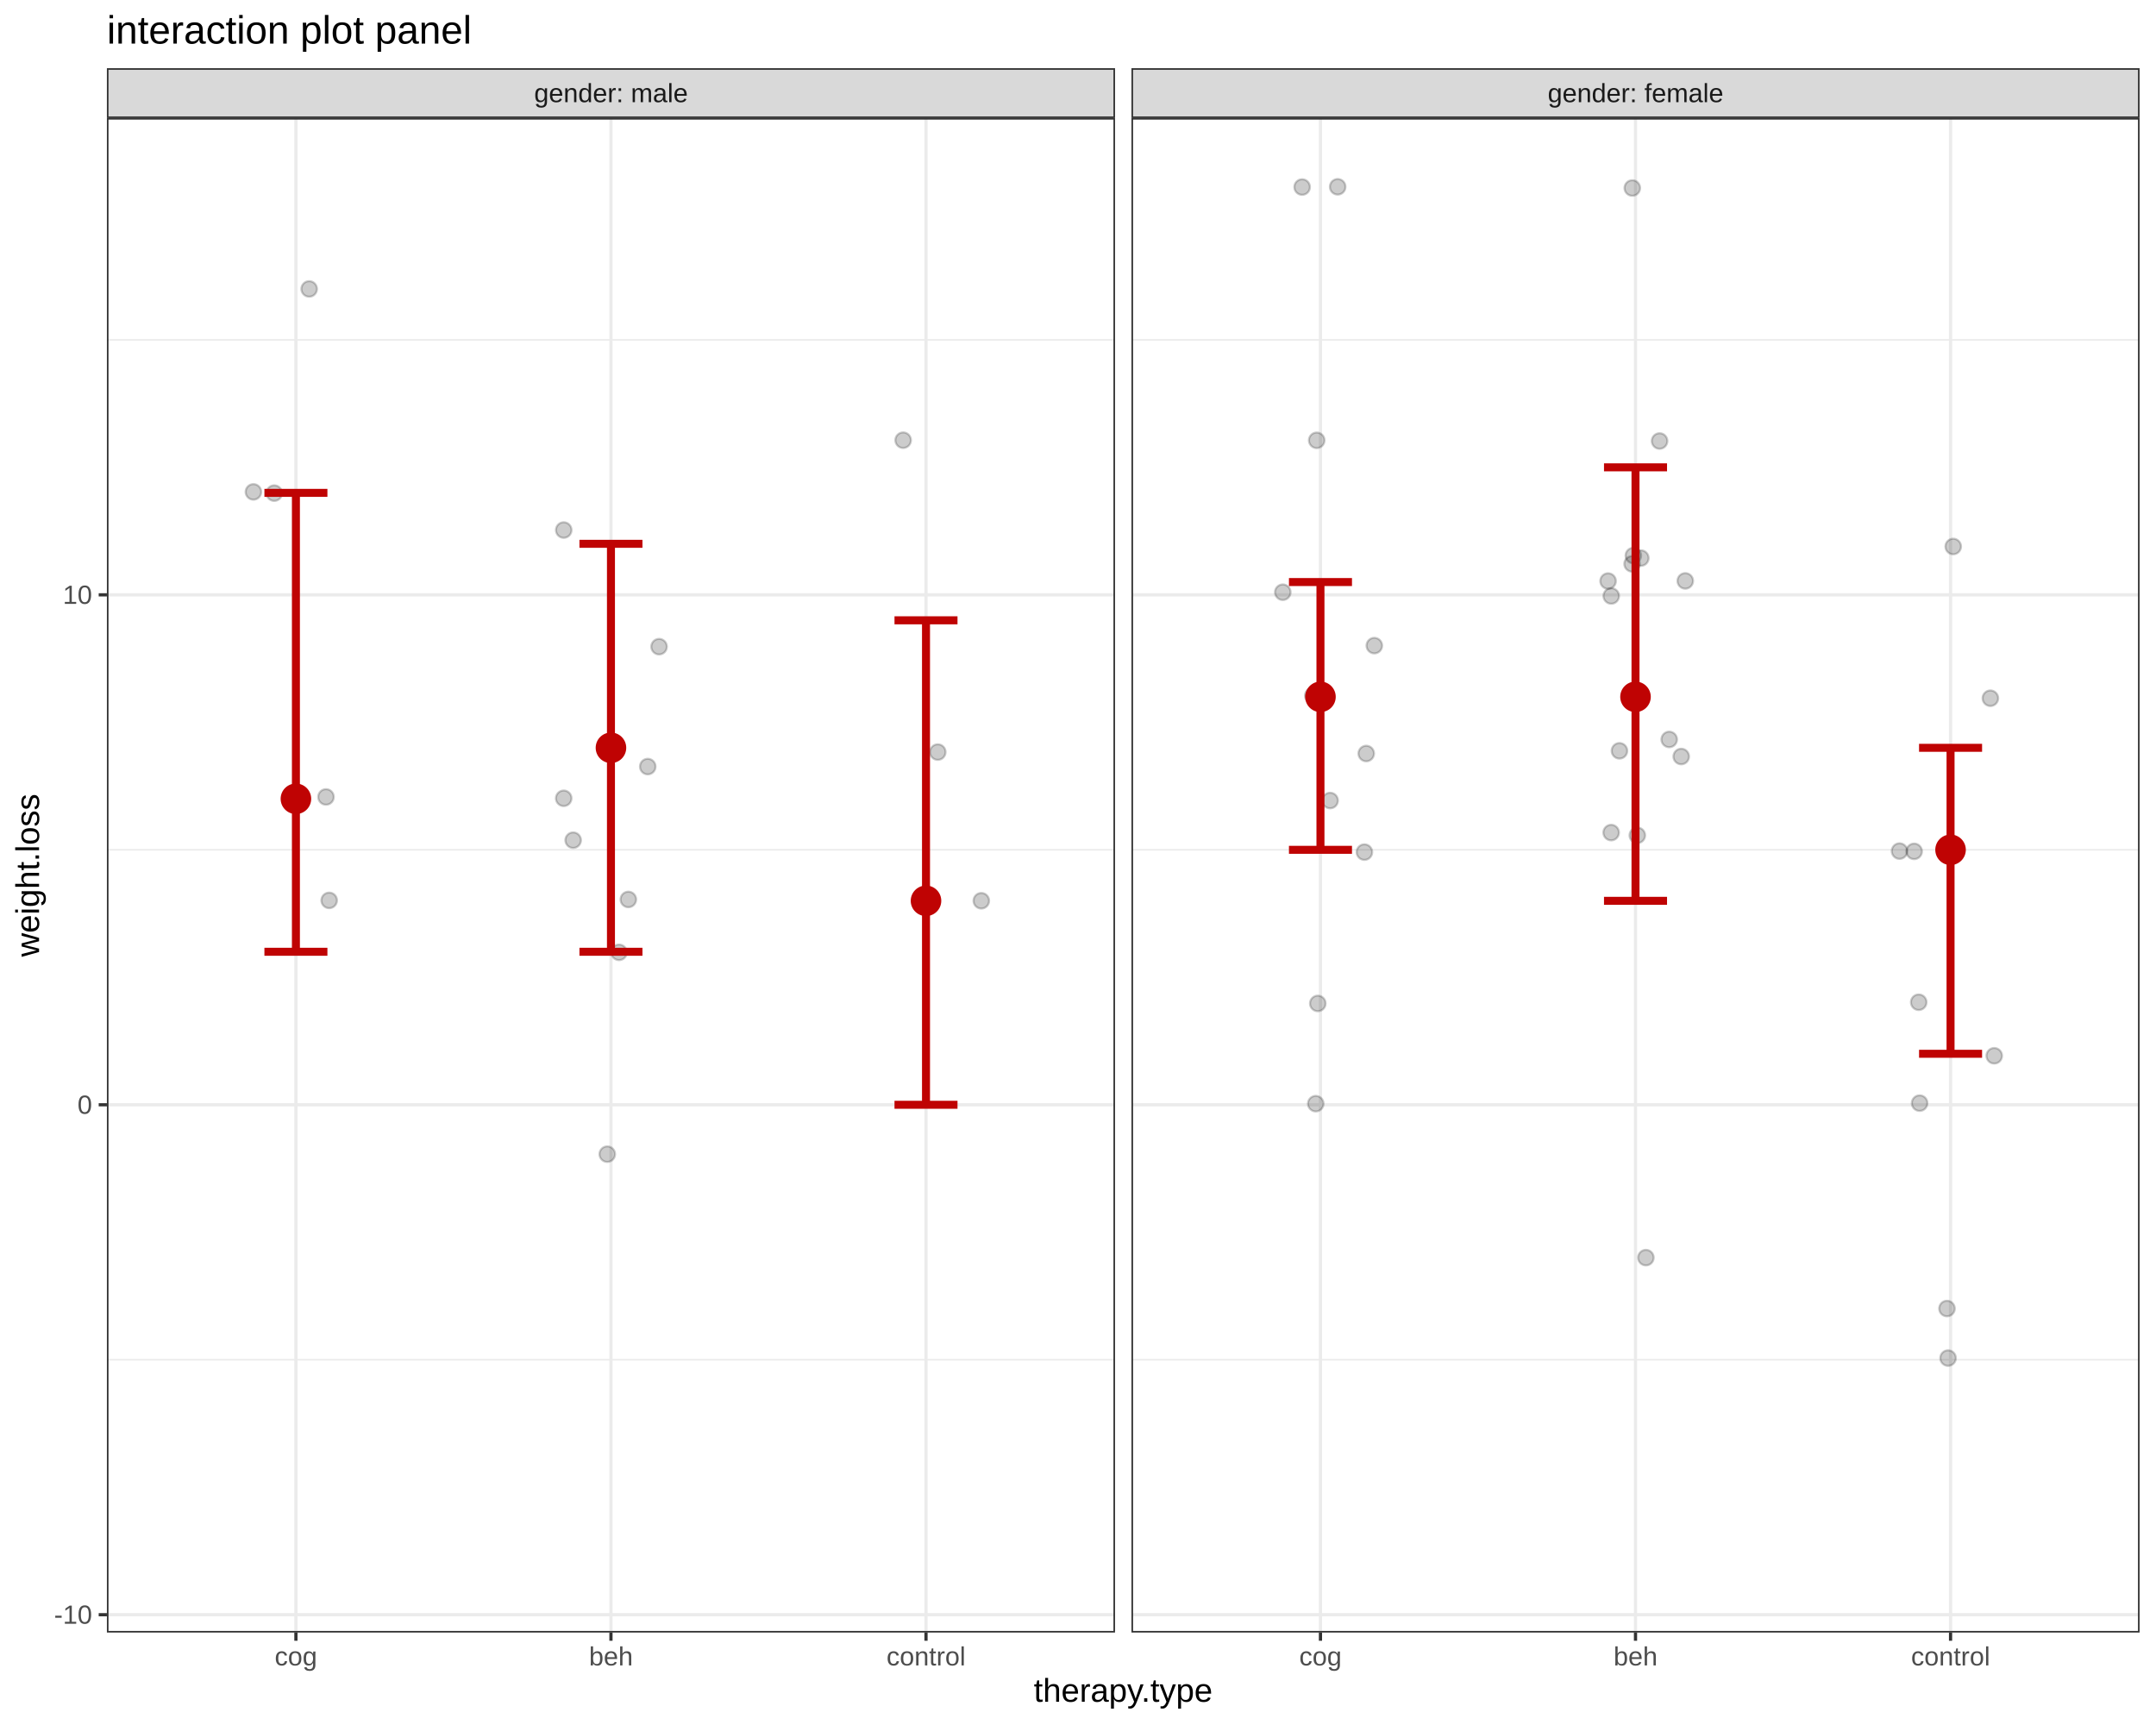
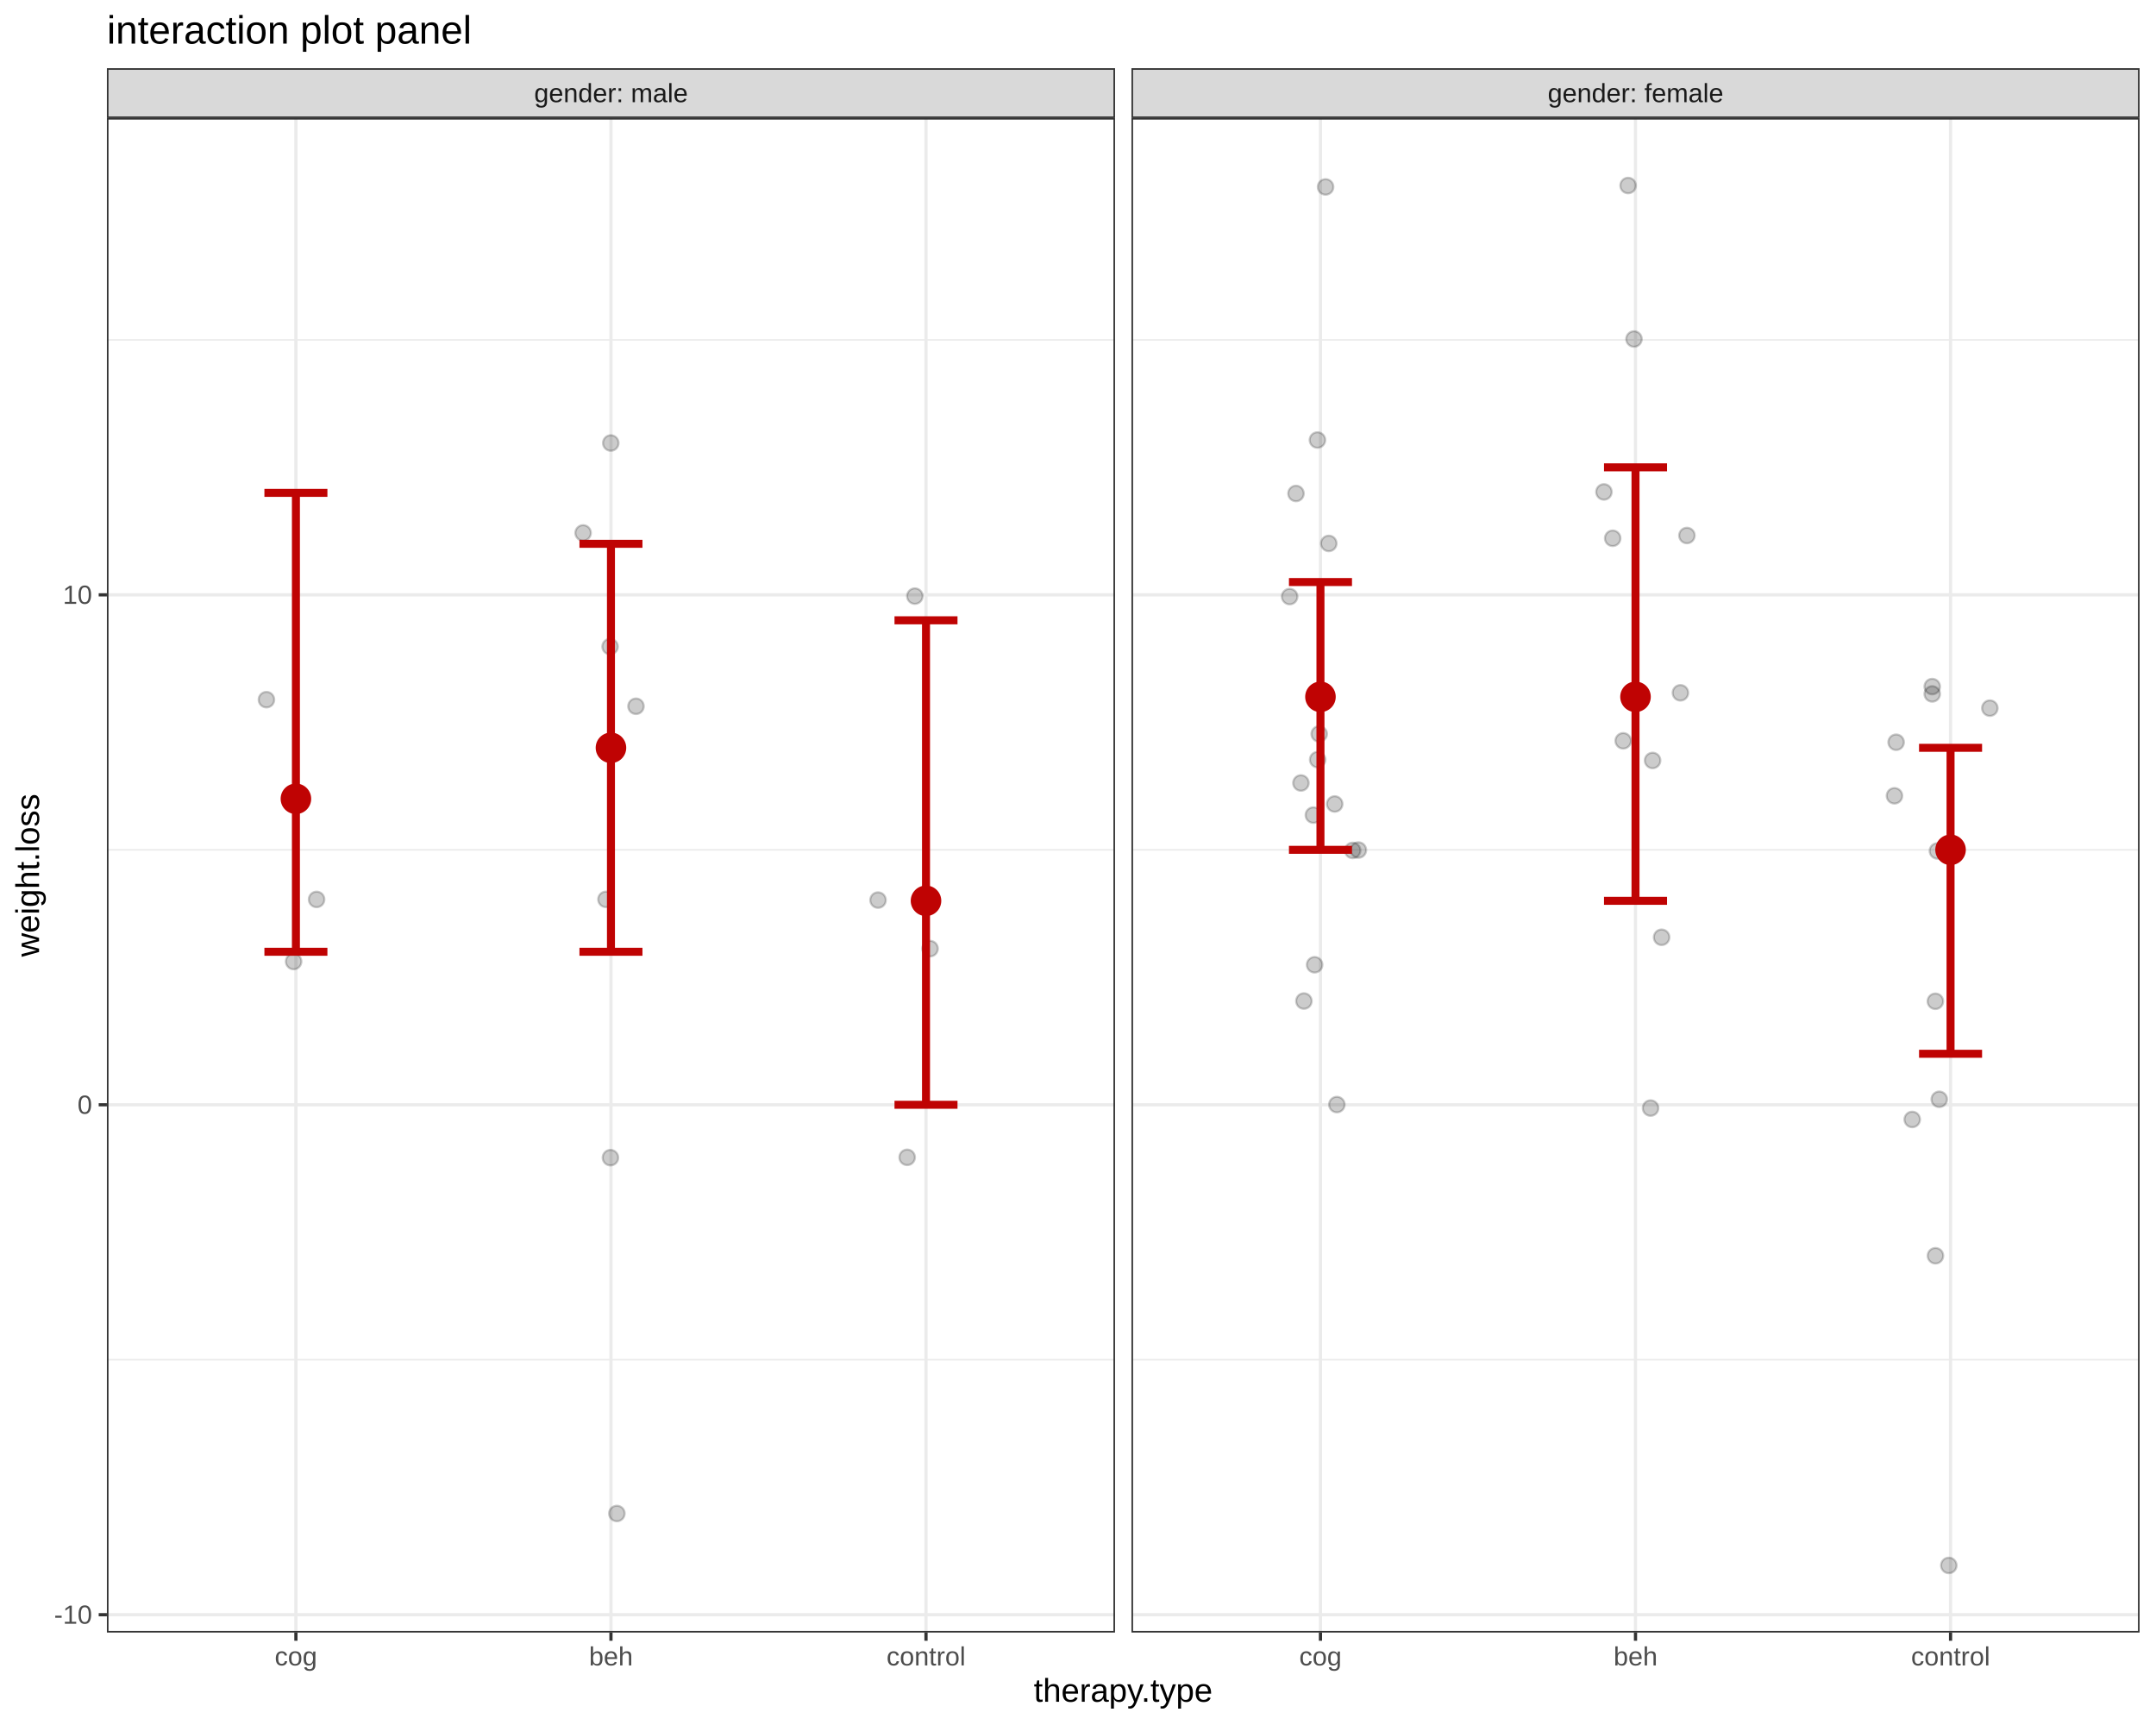
<svg xmlns="http://www.w3.org/2000/svg" viewBox="0 0 720.00 576.00">
  <defs>
    <style type="text/css">
    line, polyline, polygon, path, rect, circle {
      fill: none;
      stroke: #000000;
      stroke-linecap: round;
      stroke-linejoin: round;
      stroke-miterlimit: 10.00;
    }
  </style>
  </defs>
  <rect width="100%" height="100%" style="stroke: none; fill: #FFFFFF;" />
  <rect x="0.00" y="0.00" width="720.00" height="576.00" style="stroke-width: 1.07; stroke: #FFFFFF; fill: #FFFFFF;" />
  <defs>
    <clipPath id="cpMzUuNzB8MzcyLjM3fDU0NS4xM3wzOS40MQ==">
      <rect x="35.70" y="39.41" width="336.67" height="505.72" />
    </clipPath>
  </defs>
  <rect x="35.70" y="39.41" width="336.67" height="505.72" style="stroke-width: 1.07; stroke: none; fill: #FFFFFF;" clip-path="url(#cpMzUuNzB8MzcyLjM3fDU0NS4xM3wzOS40MQ==)" />
  <polyline points="35.70,454.03 372.37,454.03 " style="stroke-width: 0.53; stroke: #EBEBEB; stroke-linecap: butt;" clip-path="url(#cpMzUuNzB8MzcyLjM3fDU0NS4xM3wzOS40MQ==)" />
  <polyline points="35.70,283.76 372.37,283.76 " style="stroke-width: 0.53; stroke: #EBEBEB; stroke-linecap: butt;" clip-path="url(#cpMzUuNzB8MzcyLjM3fDU0NS4xM3wzOS40MQ==)" />
  <polyline points="35.70,113.48 372.37,113.48 " style="stroke-width: 0.53; stroke: #EBEBEB; stroke-linecap: butt;" clip-path="url(#cpMzUuNzB8MzcyLjM3fDU0NS4xM3wzOS40MQ==)" />
  <polyline points="35.70,539.17 372.37,539.17 " style="stroke-width: 1.07; stroke: #EBEBEB; stroke-linecap: butt;" clip-path="url(#cpMzUuNzB8MzcyLjM3fDU0NS4xM3wzOS40MQ==)" />
  <polyline points="35.70,368.90 372.37,368.90 " style="stroke-width: 1.07; stroke: #EBEBEB; stroke-linecap: butt;" clip-path="url(#cpMzUuNzB8MzcyLjM3fDU0NS4xM3wzOS40MQ==)" />
  <polyline points="35.70,198.62 372.37,198.62 " style="stroke-width: 1.07; stroke: #EBEBEB; stroke-linecap: butt;" clip-path="url(#cpMzUuNzB8MzcyLjM3fDU0NS4xM3wzOS40MQ==)" />
  <polyline points="98.82,545.13 98.82,39.41 " style="stroke-width: 1.07; stroke: #EBEBEB; stroke-linecap: butt;" clip-path="url(#cpMzUuNzB8MzcyLjM3fDU0NS4xM3wzOS40MQ==)" />
  <polyline points="204.03,545.13 204.03,39.41 " style="stroke-width: 1.07; stroke: #EBEBEB; stroke-linecap: butt;" clip-path="url(#cpMzUuNzB8MzcyLjM3fDU0NS4xM3wzOS40MQ==)" />
  <polyline points="309.24,545.13 309.24,39.41 " style="stroke-width: 1.07; stroke: #EBEBEB; stroke-linecap: butt;" clip-path="url(#cpMzUuNzB8MzcyLjM3fDU0NS4xM3wzOS40MQ==)" />
-   <circle cx="209.84" cy="300.34" r="1.95pt" style="stroke-width: 0.71; stroke: #000000; stroke-opacity: 0.20; fill: #000000; fill-opacity: 0.20;" clip-path="url(#cpMzUuNzB8MzcyLjM3fDU0NS4xM3wzOS40MQ==)" />
-   <circle cx="103.25" cy="96.48" r="1.95pt" style="stroke-width: 0.71; stroke: #000000; stroke-opacity: 0.20; fill: #000000; fill-opacity: 0.20;" clip-path="url(#cpMzUuNzB8MzcyLjM3fDU0NS4xM3wzOS40MQ==)" />
-   <circle cx="191.41" cy="280.55" r="1.95pt" style="stroke-width: 0.71; stroke: #000000; stroke-opacity: 0.20; fill: #000000; fill-opacity: 0.20;" clip-path="url(#cpMzUuNzB8MzcyLjM3fDU0NS4xM3wzOS40MQ==)" />
-   <circle cx="108.87" cy="266.11" r="1.95pt" style="stroke-width: 0.71; stroke: #000000; stroke-opacity: 0.20; fill: #000000; fill-opacity: 0.20;" clip-path="url(#cpMzUuNzB8MzcyLjM3fDU0NS4xM3wzOS40MQ==)" />
-   <circle cx="188.26" cy="176.99" r="1.95pt" style="stroke-width: 0.71; stroke: #000000; stroke-opacity: 0.20; fill: #000000; fill-opacity: 0.20;" clip-path="url(#cpMzUuNzB8MzcyLjM3fDU0NS4xM3wzOS40MQ==)" />
-   <circle cx="202.80" cy="385.39" r="1.95pt" style="stroke-width: 0.71; stroke: #000000; stroke-opacity: 0.20; fill: #000000; fill-opacity: 0.20;" clip-path="url(#cpMzUuNzB8MzcyLjM3fDU0NS4xM3wzOS40MQ==)" />
-   <circle cx="206.73" cy="318.00" r="1.95pt" style="stroke-width: 0.71; stroke: #000000; stroke-opacity: 0.20; fill: #000000; fill-opacity: 0.20;" clip-path="url(#cpMzUuNzB8MzcyLjM3fDU0NS4xM3wzOS40MQ==)" />
-   <circle cx="84.63" cy="164.25" r="1.95pt" style="stroke-width: 0.71; stroke: #000000; stroke-opacity: 0.20; fill: #000000; fill-opacity: 0.20;" clip-path="url(#cpMzUuNzB8MzcyLjM3fDU0NS4xM3wzOS40MQ==)" />
-   <circle cx="109.93" cy="300.65" r="1.95pt" style="stroke-width: 0.71; stroke: #000000; stroke-opacity: 0.20; fill: #000000; fill-opacity: 0.20;" clip-path="url(#cpMzUuNzB8MzcyLjM3fDU0NS4xM3wzOS40MQ==)" />
-   <circle cx="301.61" cy="146.99" r="1.95pt" style="stroke-width: 0.71; stroke: #000000; stroke-opacity: 0.20; fill: #000000; fill-opacity: 0.20;" clip-path="url(#cpMzUuNzB8MzcyLjM3fDU0NS4xM3wzOS40MQ==)" />
-   <circle cx="91.59" cy="164.66" r="1.95pt" style="stroke-width: 0.71; stroke: #000000; stroke-opacity: 0.20; fill: #000000; fill-opacity: 0.20;" clip-path="url(#cpMzUuNzB8MzcyLjM3fDU0NS4xM3wzOS40MQ==)" />
-   <circle cx="313.17" cy="251.13" r="1.95pt" style="stroke-width: 0.71; stroke: #000000; stroke-opacity: 0.20; fill: #000000; fill-opacity: 0.20;" clip-path="url(#cpMzUuNzB8MzcyLjM3fDU0NS4xM3wzOS40MQ==)" />
-   <circle cx="220.10" cy="215.93" r="1.95pt" style="stroke-width: 0.71; stroke: #000000; stroke-opacity: 0.20; fill: #000000; fill-opacity: 0.20;" clip-path="url(#cpMzUuNzB8MzcyLjM3fDU0NS4xM3wzOS40MQ==)" />
-   <circle cx="216.32" cy="255.97" r="1.95pt" style="stroke-width: 0.71; stroke: #000000; stroke-opacity: 0.20; fill: #000000; fill-opacity: 0.20;" clip-path="url(#cpMzUuNzB8MzcyLjM3fDU0NS4xM3wzOS40MQ==)" />
-   <circle cx="188.25" cy="266.56" r="1.95pt" style="stroke-width: 0.71; stroke: #000000; stroke-opacity: 0.20; fill: #000000; fill-opacity: 0.20;" clip-path="url(#cpMzUuNzB8MzcyLjM3fDU0NS4xM3wzOS40MQ==)" />
-   <circle cx="327.71" cy="300.78" r="1.95pt" style="stroke-width: 0.71; stroke: #000000; stroke-opacity: 0.20; fill: #000000; fill-opacity: 0.20;" clip-path="url(#cpMzUuNzB8MzcyLjM3fDU0NS4xM3wzOS40MQ==)" />
+   <circle cx="293.22" cy="300.55" r="1.95pt" style="stroke-width: 0.71; stroke: #000000; stroke-opacity: 0.20; fill: #000000; fill-opacity: 0.20;" clip-path="url(#cpMzUuNzB8MzcyLjM3fDU0NS4xM3wzOS40MQ==)" />
+   <circle cx="310.60" cy="316.76" r="1.95pt" style="stroke-width: 0.71; stroke: #000000; stroke-opacity: 0.20; fill: #000000; fill-opacity: 0.20;" clip-path="url(#cpMzUuNzB8MzcyLjM3fDU0NS4xM3wzOS40MQ==)" />
+   <circle cx="305.52" cy="199.05" r="1.95pt" style="stroke-width: 0.71; stroke: #000000; stroke-opacity: 0.20; fill: #000000; fill-opacity: 0.20;" clip-path="url(#cpMzUuNzB8MzcyLjM3fDU0NS4xM3wzOS40MQ==)" />
+   <circle cx="105.73" cy="300.33" r="1.95pt" style="stroke-width: 0.71; stroke: #000000; stroke-opacity: 0.20; fill: #000000; fill-opacity: 0.20;" clip-path="url(#cpMzUuNzB8MzcyLjM3fDU0NS4xM3wzOS40MQ==)" />
+   <circle cx="98.06" cy="321.06" r="1.95pt" style="stroke-width: 0.71; stroke: #000000; stroke-opacity: 0.20; fill: #000000; fill-opacity: 0.20;" clip-path="url(#cpMzUuNzB8MzcyLjM3fDU0NS4xM3wzOS40MQ==)" />
+   <circle cx="88.98" cy="233.63" r="1.95pt" style="stroke-width: 0.71; stroke: #000000; stroke-opacity: 0.20; fill: #000000; fill-opacity: 0.20;" clip-path="url(#cpMzUuNzB8MzcyLjM3fDU0NS4xM3wzOS40MQ==)" />
+   <circle cx="302.95" cy="386.45" r="1.95pt" style="stroke-width: 0.71; stroke: #000000; stroke-opacity: 0.20; fill: #000000; fill-opacity: 0.20;" clip-path="url(#cpMzUuNzB8MzcyLjM3fDU0NS4xM3wzOS40MQ==)" />
+   <circle cx="203.74" cy="215.91" r="1.95pt" style="stroke-width: 0.71; stroke: #000000; stroke-opacity: 0.20; fill: #000000; fill-opacity: 0.20;" clip-path="url(#cpMzUuNzB8MzcyLjM3fDU0NS4xM3wzOS40MQ==)" />
+   <circle cx="203.97" cy="147.93" r="1.95pt" style="stroke-width: 0.71; stroke: #000000; stroke-opacity: 0.20; fill: #000000; fill-opacity: 0.20;" clip-path="url(#cpMzUuNzB8MzcyLjM3fDU0NS4xM3wzOS40MQ==)" />
+   <circle cx="194.73" cy="177.95" r="1.95pt" style="stroke-width: 0.71; stroke: #000000; stroke-opacity: 0.20; fill: #000000; fill-opacity: 0.20;" clip-path="url(#cpMzUuNzB8MzcyLjM3fDU0NS4xM3wzOS40MQ==)" />
+   <circle cx="206.01" cy="505.37" r="1.95pt" style="stroke-width: 0.71; stroke: #000000; stroke-opacity: 0.20; fill: #000000; fill-opacity: 0.20;" clip-path="url(#cpMzUuNzB8MzcyLjM3fDU0NS4xM3wzOS40MQ==)" />
+   <circle cx="212.39" cy="235.83" r="1.95pt" style="stroke-width: 0.71; stroke: #000000; stroke-opacity: 0.20; fill: #000000; fill-opacity: 0.20;" clip-path="url(#cpMzUuNzB8MzcyLjM3fDU0NS4xM3wzOS40MQ==)" />
+   <circle cx="202.36" cy="300.31" r="1.95pt" style="stroke-width: 0.71; stroke: #000000; stroke-opacity: 0.20; fill: #000000; fill-opacity: 0.20;" clip-path="url(#cpMzUuNzB8MzcyLjM3fDU0NS4xM3wzOS40MQ==)" />
+   <circle cx="203.86" cy="386.56" r="1.95pt" style="stroke-width: 0.71; stroke: #000000; stroke-opacity: 0.20; fill: #000000; fill-opacity: 0.20;" clip-path="url(#cpMzUuNzB8MzcyLjM3fDU0NS4xM3wzOS40MQ==)" />
  <circle cx="98.82" cy="266.73" r="3.56pt" style="stroke-width: 0.71; stroke: #BF0303; fill: #BF0303;" clip-path="url(#cpMzUuNzB8MzcyLjM3fDU0NS4xM3wzOS40MQ==)" />
  <circle cx="204.03" cy="249.70" r="3.56pt" style="stroke-width: 0.71; stroke: #BF0303; fill: #BF0303;" clip-path="url(#cpMzUuNzB8MzcyLjM3fDU0NS4xM3wzOS40MQ==)" />
  <circle cx="309.24" cy="300.79" r="3.56pt" style="stroke-width: 0.71; stroke: #BF0303; fill: #BF0303;" clip-path="url(#cpMzUuNzB8MzcyLjM3fDU0NS4xM3wzOS40MQ==)" />
  <polyline points="88.30,164.57 109.34,164.57 " style="stroke-width: 2.67; stroke: #BF0303; stroke-linecap: butt;" clip-path="url(#cpMzUuNzB8MzcyLjM3fDU0NS4xM3wzOS40MQ==)" />
  <polyline points="98.82,164.57 98.82,317.81 " style="stroke-width: 2.67; stroke: #BF0303; stroke-linecap: butt;" clip-path="url(#cpMzUuNzB8MzcyLjM3fDU0NS4xM3wzOS40MQ==)" />
  <polyline points="88.30,317.81 109.34,317.81 " style="stroke-width: 2.67; stroke: #BF0303; stroke-linecap: butt;" clip-path="url(#cpMzUuNzB8MzcyLjM3fDU0NS4xM3wzOS40MQ==)" />
  <polyline points="193.51,181.59 214.55,181.59 " style="stroke-width: 2.67; stroke: #BF0303; stroke-linecap: butt;" clip-path="url(#cpMzUuNzB8MzcyLjM3fDU0NS4xM3wzOS40MQ==)" />
  <polyline points="204.03,181.59 204.03,317.81 " style="stroke-width: 2.67; stroke: #BF0303; stroke-linecap: butt;" clip-path="url(#cpMzUuNzB8MzcyLjM3fDU0NS4xM3wzOS40MQ==)" />
  <polyline points="193.51,317.81 214.55,317.81 " style="stroke-width: 2.67; stroke: #BF0303; stroke-linecap: butt;" clip-path="url(#cpMzUuNzB8MzcyLjM3fDU0NS4xM3wzOS40MQ==)" />
  <polyline points="298.72,207.13 319.76,207.13 " style="stroke-width: 2.67; stroke: #BF0303; stroke-linecap: butt;" clip-path="url(#cpMzUuNzB8MzcyLjM3fDU0NS4xM3wzOS40MQ==)" />
  <polyline points="309.24,207.13 309.24,368.90 " style="stroke-width: 2.67; stroke: #BF0303; stroke-linecap: butt;" clip-path="url(#cpMzUuNzB8MzcyLjM3fDU0NS4xM3wzOS40MQ==)" />
  <polyline points="298.72,368.90 319.76,368.90 " style="stroke-width: 2.67; stroke: #BF0303; stroke-linecap: butt;" clip-path="url(#cpMzUuNzB8MzcyLjM3fDU0NS4xM3wzOS40MQ==)" />
  <rect x="35.70" y="39.41" width="336.67" height="505.72" style="stroke-width: 1.07; stroke: #333333;" clip-path="url(#cpMzUuNzB8MzcyLjM3fDU0NS4xM3wzOS40MQ==)" />
  <defs>
    <clipPath id="cpMC4wMHw3MjAuMDB8NTc2LjAwfDAuMDA=">
      <rect x="0.00" y="0.00" width="720.00" height="576.00" />
    </clipPath>
  </defs>
  <defs>
    <clipPath id="cpMzc3Ljg1fDcxNC41Mnw1NDUuMTN8MzkuNDE=">
      <rect x="377.85" y="39.41" width="336.67" height="505.72" />
    </clipPath>
  </defs>
  <rect x="377.85" y="39.41" width="336.67" height="505.72" style="stroke-width: 1.07; stroke: none; fill: #FFFFFF;" clip-path="url(#cpMzc3Ljg1fDcxNC41Mnw1NDUuMTN8MzkuNDE=)" />
  <polyline points="377.85,454.03 714.52,454.03 " style="stroke-width: 0.53; stroke: #EBEBEB; stroke-linecap: butt;" clip-path="url(#cpMzc3Ljg1fDcxNC41Mnw1NDUuMTN8MzkuNDE=)" />
  <polyline points="377.85,283.76 714.52,283.76 " style="stroke-width: 0.53; stroke: #EBEBEB; stroke-linecap: butt;" clip-path="url(#cpMzc3Ljg1fDcxNC41Mnw1NDUuMTN8MzkuNDE=)" />
  <polyline points="377.85,113.48 714.52,113.48 " style="stroke-width: 0.53; stroke: #EBEBEB; stroke-linecap: butt;" clip-path="url(#cpMzc3Ljg1fDcxNC41Mnw1NDUuMTN8MzkuNDE=)" />
  <polyline points="377.85,539.17 714.52,539.17 " style="stroke-width: 1.07; stroke: #EBEBEB; stroke-linecap: butt;" clip-path="url(#cpMzc3Ljg1fDcxNC41Mnw1NDUuMTN8MzkuNDE=)" />
  <polyline points="377.85,368.90 714.52,368.90 " style="stroke-width: 1.07; stroke: #EBEBEB; stroke-linecap: butt;" clip-path="url(#cpMzc3Ljg1fDcxNC41Mnw1NDUuMTN8MzkuNDE=)" />
  <polyline points="377.85,198.62 714.52,198.62 " style="stroke-width: 1.07; stroke: #EBEBEB; stroke-linecap: butt;" clip-path="url(#cpMzc3Ljg1fDcxNC41Mnw1NDUuMTN8MzkuNDE=)" />
  <polyline points="440.97,545.13 440.97,39.41 " style="stroke-width: 1.07; stroke: #EBEBEB; stroke-linecap: butt;" clip-path="url(#cpMzc3Ljg1fDcxNC41Mnw1NDUuMTN8MzkuNDE=)" />
  <polyline points="546.18,545.13 546.18,39.41 " style="stroke-width: 1.07; stroke: #EBEBEB; stroke-linecap: butt;" clip-path="url(#cpMzc3Ljg1fDcxNC41Mnw1NDUuMTN8MzkuNDE=)" />
  <polyline points="651.39,545.13 651.39,39.41 " style="stroke-width: 1.07; stroke: #EBEBEB; stroke-linecap: butt;" clip-path="url(#cpMzc3Ljg1fDcxNC41Mnw1NDUuMTN8MzkuNDE=)" />
-   <circle cx="650.56" cy="453.48" r="1.95pt" style="stroke-width: 0.71; stroke: #000000; stroke-opacity: 0.20; fill: #000000; fill-opacity: 0.20;" clip-path="url(#cpMzc3Ljg1fDcxNC41Mnw1NDUuMTN8MzkuNDE=)" />
-   <circle cx="665.98" cy="352.54" r="1.95pt" style="stroke-width: 0.71; stroke: #000000; stroke-opacity: 0.20; fill: #000000; fill-opacity: 0.20;" clip-path="url(#cpMzc3Ljg1fDcxNC41Mnw1NDUuMTN8MzkuNDE=)" />
-   <circle cx="540.82" cy="250.71" r="1.95pt" style="stroke-width: 0.71; stroke: #000000; stroke-opacity: 0.20; fill: #000000; fill-opacity: 0.20;" clip-path="url(#cpMzc3Ljg1fDcxNC41Mnw1NDUuMTN8MzkuNDE=)" />
-   <circle cx="537.02" cy="194.02" r="1.95pt" style="stroke-width: 0.71; stroke: #000000; stroke-opacity: 0.20; fill: #000000; fill-opacity: 0.20;" clip-path="url(#cpMzc3Ljg1fDcxNC41Mnw1NDUuMTN8MzkuNDE=)" />
-   <circle cx="549.65" cy="419.94" r="1.95pt" style="stroke-width: 0.71; stroke: #000000; stroke-opacity: 0.20; fill: #000000; fill-opacity: 0.20;" clip-path="url(#cpMzc3Ljg1fDcxNC41Mnw1NDUuMTN8MzkuNDE=)" />
-   <circle cx="456.26" cy="251.61" r="1.95pt" style="stroke-width: 0.71; stroke: #000000; stroke-opacity: 0.20; fill: #000000; fill-opacity: 0.20;" clip-path="url(#cpMzc3Ljg1fDcxNC41Mnw1NDUuMTN8MzkuNDE=)" />
-   <circle cx="641.06" cy="368.35" r="1.95pt" style="stroke-width: 0.71; stroke: #000000; stroke-opacity: 0.20; fill: #000000; fill-opacity: 0.20;" clip-path="url(#cpMzc3Ljg1fDcxNC41Mnw1NDUuMTN8MzkuNDE=)" />
-   <circle cx="428.39" cy="197.75" r="1.95pt" style="stroke-width: 0.71; stroke: #000000; stroke-opacity: 0.20; fill: #000000; fill-opacity: 0.20;" clip-path="url(#cpMzc3Ljg1fDcxNC41Mnw1NDUuMTN8MzkuNDE=)" />
-   <circle cx="439.40" cy="368.53" r="1.95pt" style="stroke-width: 0.71; stroke: #000000; stroke-opacity: 0.20; fill: #000000; fill-opacity: 0.20;" clip-path="url(#cpMzc3Ljg1fDcxNC41Mnw1NDUuMTN8MzkuNDE=)" />
-   <circle cx="446.72" cy="62.38" r="1.95pt" style="stroke-width: 0.71; stroke: #000000; stroke-opacity: 0.20; fill: #000000; fill-opacity: 0.20;" clip-path="url(#cpMzc3Ljg1fDcxNC41Mnw1NDUuMTN8MzkuNDE=)" />
-   <circle cx="438.40" cy="232.26" r="1.95pt" style="stroke-width: 0.71; stroke: #000000; stroke-opacity: 0.20; fill: #000000; fill-opacity: 0.20;" clip-path="url(#cpMzc3Ljg1fDcxNC41Mnw1NDUuMTN8MzkuNDE=)" />
-   <circle cx="458.96" cy="215.58" r="1.95pt" style="stroke-width: 0.71; stroke: #000000; stroke-opacity: 0.20; fill: #000000; fill-opacity: 0.20;" clip-path="url(#cpMzc3Ljg1fDcxNC41Mnw1NDUuMTN8MzkuNDE=)" />
-   <circle cx="557.44" cy="246.91" r="1.95pt" style="stroke-width: 0.71; stroke: #000000; stroke-opacity: 0.20; fill: #000000; fill-opacity: 0.20;" clip-path="url(#cpMzc3Ljg1fDcxNC41Mnw1NDUuMTN8MzkuNDE=)" />
-   <circle cx="545.11" cy="62.78" r="1.95pt" style="stroke-width: 0.71; stroke: #000000; stroke-opacity: 0.20; fill: #000000; fill-opacity: 0.20;" clip-path="url(#cpMzc3Ljg1fDcxNC41Mnw1NDUuMTN8MzkuNDE=)" />
-   <circle cx="455.65" cy="284.53" r="1.95pt" style="stroke-width: 0.71; stroke: #000000; stroke-opacity: 0.20; fill: #000000; fill-opacity: 0.20;" clip-path="url(#cpMzc3Ljg1fDcxNC41Mnw1NDUuMTN8MzkuNDE=)" />
-   <circle cx="547.96" cy="186.35" r="1.95pt" style="stroke-width: 0.71; stroke: #000000; stroke-opacity: 0.20; fill: #000000; fill-opacity: 0.20;" clip-path="url(#cpMzc3Ljg1fDcxNC41Mnw1NDUuMTN8MzkuNDE=)" />
-   <circle cx="538.08" cy="199.00" r="1.95pt" style="stroke-width: 0.71; stroke: #000000; stroke-opacity: 0.20; fill: #000000; fill-opacity: 0.20;" clip-path="url(#cpMzc3Ljg1fDcxNC41Mnw1NDUuMTN8MzkuNDE=)" />
-   <circle cx="554.22" cy="147.26" r="1.95pt" style="stroke-width: 0.71; stroke: #000000; stroke-opacity: 0.20; fill: #000000; fill-opacity: 0.20;" clip-path="url(#cpMzc3Ljg1fDcxNC41Mnw1NDUuMTN8MzkuNDE=)" />
-   <circle cx="639.24" cy="284.28" r="1.95pt" style="stroke-width: 0.71; stroke: #000000; stroke-opacity: 0.20; fill: #000000; fill-opacity: 0.20;" clip-path="url(#cpMzc3Ljg1fDcxNC41Mnw1NDUuMTN8MzkuNDE=)" />
-   <circle cx="664.69" cy="233.15" r="1.95pt" style="stroke-width: 0.71; stroke: #000000; stroke-opacity: 0.20; fill: #000000; fill-opacity: 0.20;" clip-path="url(#cpMzc3Ljg1fDcxNC41Mnw1NDUuMTN8MzkuNDE=)" />
-   <circle cx="640.76" cy="334.66" r="1.95pt" style="stroke-width: 0.71; stroke: #000000; stroke-opacity: 0.20; fill: #000000; fill-opacity: 0.20;" clip-path="url(#cpMzc3Ljg1fDcxNC41Mnw1NDUuMTN8MzkuNDE=)" />
-   <circle cx="545.04" cy="188.28" r="1.95pt" style="stroke-width: 0.71; stroke: #000000; stroke-opacity: 0.20; fill: #000000; fill-opacity: 0.20;" clip-path="url(#cpMzc3Ljg1fDcxNC41Mnw1NDUuMTN8MzkuNDE=)" />
-   <circle cx="650.20" cy="436.94" r="1.95pt" style="stroke-width: 0.71; stroke: #000000; stroke-opacity: 0.20; fill: #000000; fill-opacity: 0.20;" clip-path="url(#cpMzc3Ljg1fDcxNC41Mnw1NDUuMTN8MzkuNDE=)" />
-   <circle cx="652.28" cy="182.48" r="1.95pt" style="stroke-width: 0.71; stroke: #000000; stroke-opacity: 0.20; fill: #000000; fill-opacity: 0.20;" clip-path="url(#cpMzc3Ljg1fDcxNC41Mnw1NDUuMTN8MzkuNDE=)" />
-   <circle cx="439.72" cy="147.03" r="1.95pt" style="stroke-width: 0.71; stroke: #000000; stroke-opacity: 0.20; fill: #000000; fill-opacity: 0.20;" clip-path="url(#cpMzc3Ljg1fDcxNC41Mnw1NDUuMTN8MzkuNDE=)" />
-   <circle cx="434.85" cy="62.46" r="1.95pt" style="stroke-width: 0.71; stroke: #000000; stroke-opacity: 0.20; fill: #000000; fill-opacity: 0.20;" clip-path="url(#cpMzc3Ljg1fDcxNC41Mnw1NDUuMTN8MzkuNDE=)" />
-   <circle cx="440.08" cy="335.06" r="1.95pt" style="stroke-width: 0.71; stroke: #000000; stroke-opacity: 0.20; fill: #000000; fill-opacity: 0.20;" clip-path="url(#cpMzc3Ljg1fDcxNC41Mnw1NDUuMTN8MzkuNDE=)" />
-   <circle cx="546.79" cy="278.93" r="1.95pt" style="stroke-width: 0.71; stroke: #000000; stroke-opacity: 0.20; fill: #000000; fill-opacity: 0.20;" clip-path="url(#cpMzc3Ljg1fDcxNC41Mnw1NDUuMTN8MzkuNDE=)" />
-   <circle cx="561.45" cy="252.61" r="1.95pt" style="stroke-width: 0.71; stroke: #000000; stroke-opacity: 0.20; fill: #000000; fill-opacity: 0.20;" clip-path="url(#cpMzc3Ljg1fDcxNC41Mnw1NDUuMTN8MzkuNDE=)" />
-   <circle cx="538.05" cy="278.01" r="1.95pt" style="stroke-width: 0.71; stroke: #000000; stroke-opacity: 0.20; fill: #000000; fill-opacity: 0.20;" clip-path="url(#cpMzc3Ljg1fDcxNC41Mnw1NDUuMTN8MzkuNDE=)" />
-   <circle cx="444.20" cy="267.31" r="1.95pt" style="stroke-width: 0.71; stroke: #000000; stroke-opacity: 0.20; fill: #000000; fill-opacity: 0.20;" clip-path="url(#cpMzc3Ljg1fDcxNC41Mnw1NDUuMTN8MzkuNDE=)" />
-   <circle cx="634.35" cy="284.19" r="1.95pt" style="stroke-width: 0.71; stroke: #000000; stroke-opacity: 0.20; fill: #000000; fill-opacity: 0.20;" clip-path="url(#cpMzc3Ljg1fDcxNC41Mnw1NDUuMTN8MzkuNDE=)" />
-   <circle cx="545.46" cy="185.52" r="1.95pt" style="stroke-width: 0.71; stroke: #000000; stroke-opacity: 0.20; fill: #000000; fill-opacity: 0.20;" clip-path="url(#cpMzc3Ljg1fDcxNC41Mnw1NDUuMTN8MzkuNDE=)" />
-   <circle cx="562.80" cy="193.97" r="1.95pt" style="stroke-width: 0.71; stroke: #000000; stroke-opacity: 0.20; fill: #000000; fill-opacity: 0.20;" clip-path="url(#cpMzc3Ljg1fDcxNC41Mnw1NDUuMTN8MzkuNDE=)" />
+   <circle cx="432.80" cy="164.78" r="1.95pt" style="stroke-width: 0.71; stroke: #000000; stroke-opacity: 0.20; fill: #000000; fill-opacity: 0.20;" clip-path="url(#cpMzc3Ljg1fDcxNC41Mnw1NDUuMTN8MzkuNDE=)" />
+   <circle cx="633.22" cy="247.84" r="1.95pt" style="stroke-width: 0.71; stroke: #000000; stroke-opacity: 0.20; fill: #000000; fill-opacity: 0.20;" clip-path="url(#cpMzc3Ljg1fDcxNC41Mnw1NDUuMTN8MzkuNDE=)" />
+   <circle cx="440.55" cy="245.07" r="1.95pt" style="stroke-width: 0.71; stroke: #000000; stroke-opacity: 0.20; fill: #000000; fill-opacity: 0.20;" clip-path="url(#cpMzc3Ljg1fDcxNC41Mnw1NDUuMTN8MzkuNDE=)" />
+   <circle cx="451.73" cy="283.97" r="1.95pt" style="stroke-width: 0.71; stroke: #000000; stroke-opacity: 0.20; fill: #000000; fill-opacity: 0.20;" clip-path="url(#cpMzc3Ljg1fDcxNC41Mnw1NDUuMTN8MzkuNDE=)" />
+   <circle cx="535.64" cy="164.26" r="1.95pt" style="stroke-width: 0.71; stroke: #000000; stroke-opacity: 0.20; fill: #000000; fill-opacity: 0.20;" clip-path="url(#cpMzc3Ljg1fDcxNC41Mnw1NDUuMTN8MzkuNDE=)" />
+   <circle cx="554.90" cy="312.97" r="1.95pt" style="stroke-width: 0.71; stroke: #000000; stroke-opacity: 0.20; fill: #000000; fill-opacity: 0.20;" clip-path="url(#cpMzc3Ljg1fDcxNC41Mnw1NDUuMTN8MzkuNDE=)" />
+   <circle cx="445.73" cy="268.46" r="1.95pt" style="stroke-width: 0.71; stroke: #000000; stroke-opacity: 0.20; fill: #000000; fill-opacity: 0.20;" clip-path="url(#cpMzc3Ljg1fDcxNC41Mnw1NDUuMTN8MzkuNDE=)" />
+   <circle cx="638.59" cy="373.80" r="1.95pt" style="stroke-width: 0.71; stroke: #000000; stroke-opacity: 0.20; fill: #000000; fill-opacity: 0.20;" clip-path="url(#cpMzc3Ljg1fDcxNC41Mnw1NDUuMTN8MzkuNDE=)" />
+   <circle cx="442.68" cy="62.42" r="1.95pt" style="stroke-width: 0.71; stroke: #000000; stroke-opacity: 0.20; fill: #000000; fill-opacity: 0.20;" clip-path="url(#cpMzc3Ljg1fDcxNC41Mnw1NDUuMTN8MzkuNDE=)" />
+   <circle cx="545.68" cy="113.20" r="1.95pt" style="stroke-width: 0.71; stroke: #000000; stroke-opacity: 0.20; fill: #000000; fill-opacity: 0.20;" clip-path="url(#cpMzc3Ljg1fDcxNC41Mnw1NDUuMTN8MzkuNDE=)" />
+   <circle cx="434.45" cy="261.45" r="1.95pt" style="stroke-width: 0.71; stroke: #000000; stroke-opacity: 0.20; fill: #000000; fill-opacity: 0.20;" clip-path="url(#cpMzc3Ljg1fDcxNC41Mnw1NDUuMTN8MzkuNDE=)" />
+   <circle cx="645.27" cy="231.71" r="1.95pt" style="stroke-width: 0.71; stroke: #000000; stroke-opacity: 0.20; fill: #000000; fill-opacity: 0.20;" clip-path="url(#cpMzc3Ljg1fDcxNC41Mnw1NDUuMTN8MzkuNDE=)" />
+   <circle cx="538.56" cy="179.74" r="1.95pt" style="stroke-width: 0.71; stroke: #000000; stroke-opacity: 0.20; fill: #000000; fill-opacity: 0.20;" clip-path="url(#cpMzc3Ljg1fDcxNC41Mnw1NDUuMTN8MzkuNDE=)" />
+   <circle cx="542.07" cy="247.37" r="1.95pt" style="stroke-width: 0.71; stroke: #000000; stroke-opacity: 0.20; fill: #000000; fill-opacity: 0.20;" clip-path="url(#cpMzc3Ljg1fDcxNC41Mnw1NDUuMTN8MzkuNDE=)" />
+   <circle cx="440.04" cy="253.65" r="1.95pt" style="stroke-width: 0.71; stroke: #000000; stroke-opacity: 0.20; fill: #000000; fill-opacity: 0.20;" clip-path="url(#cpMzc3Ljg1fDcxNC41Mnw1NDUuMTN8MzkuNDE=)" />
+   <circle cx="446.45" cy="368.83" r="1.95pt" style="stroke-width: 0.71; stroke: #000000; stroke-opacity: 0.20; fill: #000000; fill-opacity: 0.20;" clip-path="url(#cpMzc3Ljg1fDcxNC41Mnw1NDUuMTN8MzkuNDE=)" />
+   <circle cx="647.62" cy="367.07" r="1.95pt" style="stroke-width: 0.71; stroke: #000000; stroke-opacity: 0.20; fill: #000000; fill-opacity: 0.20;" clip-path="url(#cpMzc3Ljg1fDcxNC41Mnw1NDUuMTN8MzkuNDE=)" />
+   <circle cx="435.44" cy="334.26" r="1.95pt" style="stroke-width: 0.71; stroke: #000000; stroke-opacity: 0.20; fill: #000000; fill-opacity: 0.20;" clip-path="url(#cpMzc3Ljg1fDcxNC41Mnw1NDUuMTN8MzkuNDE=)" />
+   <circle cx="646.32" cy="334.34" r="1.95pt" style="stroke-width: 0.71; stroke: #000000; stroke-opacity: 0.20; fill: #000000; fill-opacity: 0.20;" clip-path="url(#cpMzc3Ljg1fDcxNC41Mnw1NDUuMTN8MzkuNDE=)" />
+   <circle cx="453.64" cy="283.84" r="1.95pt" style="stroke-width: 0.71; stroke: #000000; stroke-opacity: 0.20; fill: #000000; fill-opacity: 0.20;" clip-path="url(#cpMzc3Ljg1fDcxNC41Mnw1NDUuMTN8MzkuNDE=)" />
+   <circle cx="632.66" cy="265.73" r="1.95pt" style="stroke-width: 0.71; stroke: #000000; stroke-opacity: 0.20; fill: #000000; fill-opacity: 0.20;" clip-path="url(#cpMzc3Ljg1fDcxNC41Mnw1NDUuMTN8MzkuNDE=)" />
+   <circle cx="438.60" cy="272.17" r="1.95pt" style="stroke-width: 0.71; stroke: #000000; stroke-opacity: 0.20; fill: #000000; fill-opacity: 0.20;" clip-path="url(#cpMzc3Ljg1fDcxNC41Mnw1NDUuMTN8MzkuNDE=)" />
+   <circle cx="645.27" cy="229.26" r="1.95pt" style="stroke-width: 0.71; stroke: #000000; stroke-opacity: 0.20; fill: #000000; fill-opacity: 0.20;" clip-path="url(#cpMzc3Ljg1fDcxNC41Mnw1NDUuMTN8MzkuNDE=)" />
+   <circle cx="551.21" cy="370.00" r="1.95pt" style="stroke-width: 0.71; stroke: #000000; stroke-opacity: 0.20; fill: #000000; fill-opacity: 0.20;" clip-path="url(#cpMzc3Ljg1fDcxNC41Mnw1NDUuMTN8MzkuNDE=)" />
+   <circle cx="543.71" cy="61.95" r="1.95pt" style="stroke-width: 0.71; stroke: #000000; stroke-opacity: 0.20; fill: #000000; fill-opacity: 0.20;" clip-path="url(#cpMzc3Ljg1fDcxNC41Mnw1NDUuMTN8MzkuNDE=)" />
+   <circle cx="647.00" cy="284.14" r="1.95pt" style="stroke-width: 0.71; stroke: #000000; stroke-opacity: 0.20; fill: #000000; fill-opacity: 0.20;" clip-path="url(#cpMzc3Ljg1fDcxNC41Mnw1NDUuMTN8MzkuNDE=)" />
+   <circle cx="650.81" cy="522.72" r="1.95pt" style="stroke-width: 0.71; stroke: #000000; stroke-opacity: 0.20; fill: #000000; fill-opacity: 0.20;" clip-path="url(#cpMzc3Ljg1fDcxNC41Mnw1NDUuMTN8MzkuNDE=)" />
+   <circle cx="439.02" cy="322.15" r="1.95pt" style="stroke-width: 0.71; stroke: #000000; stroke-opacity: 0.20; fill: #000000; fill-opacity: 0.20;" clip-path="url(#cpMzc3Ljg1fDcxNC41Mnw1NDUuMTN8MzkuNDE=)" />
+   <circle cx="561.18" cy="231.34" r="1.95pt" style="stroke-width: 0.71; stroke: #000000; stroke-opacity: 0.20; fill: #000000; fill-opacity: 0.20;" clip-path="url(#cpMzc3Ljg1fDcxNC41Mnw1NDUuMTN8MzkuNDE=)" />
+   <circle cx="439.96" cy="146.93" r="1.95pt" style="stroke-width: 0.71; stroke: #000000; stroke-opacity: 0.20; fill: #000000; fill-opacity: 0.20;" clip-path="url(#cpMzc3Ljg1fDcxNC41Mnw1NDUuMTN8MzkuNDE=)" />
+   <circle cx="646.35" cy="419.31" r="1.95pt" style="stroke-width: 0.71; stroke: #000000; stroke-opacity: 0.20; fill: #000000; fill-opacity: 0.20;" clip-path="url(#cpMzc3Ljg1fDcxNC41Mnw1NDUuMTN8MzkuNDE=)" />
+   <circle cx="430.68" cy="199.20" r="1.95pt" style="stroke-width: 0.71; stroke: #000000; stroke-opacity: 0.20; fill: #000000; fill-opacity: 0.20;" clip-path="url(#cpMzc3Ljg1fDcxNC41Mnw1NDUuMTN8MzkuNDE=)" />
+   <circle cx="551.89" cy="253.93" r="1.95pt" style="stroke-width: 0.71; stroke: #000000; stroke-opacity: 0.20; fill: #000000; fill-opacity: 0.20;" clip-path="url(#cpMzc3Ljg1fDcxNC41Mnw1NDUuMTN8MzkuNDE=)" />
+   <circle cx="664.51" cy="236.46" r="1.95pt" style="stroke-width: 0.71; stroke: #000000; stroke-opacity: 0.20; fill: #000000; fill-opacity: 0.20;" clip-path="url(#cpMzc3Ljg1fDcxNC41Mnw1NDUuMTN8MzkuNDE=)" />
+   <circle cx="443.75" cy="181.46" r="1.95pt" style="stroke-width: 0.71; stroke: #000000; stroke-opacity: 0.20; fill: #000000; fill-opacity: 0.20;" clip-path="url(#cpMzc3Ljg1fDcxNC41Mnw1NDUuMTN8MzkuNDE=)" />
+   <circle cx="563.35" cy="178.81" r="1.95pt" style="stroke-width: 0.71; stroke: #000000; stroke-opacity: 0.20; fill: #000000; fill-opacity: 0.20;" clip-path="url(#cpMzc3Ljg1fDcxNC41Mnw1NDUuMTN8MzkuNDE=)" />
  <circle cx="440.97" cy="232.68" r="3.56pt" style="stroke-width: 0.71; stroke: #BF0303; fill: #BF0303;" clip-path="url(#cpMzc3Ljg1fDcxNC41Mnw1NDUuMTN8MzkuNDE=)" />
  <circle cx="546.18" cy="232.68" r="3.56pt" style="stroke-width: 0.71; stroke: #BF0303; fill: #BF0303;" clip-path="url(#cpMzc3Ljg1fDcxNC41Mnw1NDUuMTN8MzkuNDE=)" />
  <circle cx="651.39" cy="283.76" r="3.56pt" style="stroke-width: 0.71; stroke: #BF0303; fill: #BF0303;" clip-path="url(#cpMzc3Ljg1fDcxNC41Mnw1NDUuMTN8MzkuNDE=)" />
  <polyline points="430.45,194.36 451.50,194.36 " style="stroke-width: 2.67; stroke: #BF0303; stroke-linecap: butt;" clip-path="url(#cpMzc3Ljg1fDcxNC41Mnw1NDUuMTN8MzkuNDE=)" />
  <polyline points="440.97,194.36 440.97,283.76 " style="stroke-width: 2.67; stroke: #BF0303; stroke-linecap: butt;" clip-path="url(#cpMzc3Ljg1fDcxNC41Mnw1NDUuMTN8MzkuNDE=)" />
  <polyline points="430.45,283.76 451.50,283.76 " style="stroke-width: 2.67; stroke: #BF0303; stroke-linecap: butt;" clip-path="url(#cpMzc3Ljg1fDcxNC41Mnw1NDUuMTN8MzkuNDE=)" />
  <polyline points="535.66,156.05 556.71,156.05 " style="stroke-width: 2.67; stroke: #BF0303; stroke-linecap: butt;" clip-path="url(#cpMzc3Ljg1fDcxNC41Mnw1NDUuMTN8MzkuNDE=)" />
  <polyline points="546.18,156.05 546.18,300.79 " style="stroke-width: 2.67; stroke: #BF0303; stroke-linecap: butt;" clip-path="url(#cpMzc3Ljg1fDcxNC41Mnw1NDUuMTN8MzkuNDE=)" />
  <polyline points="535.66,300.79 556.71,300.79 " style="stroke-width: 2.67; stroke: #BF0303; stroke-linecap: butt;" clip-path="url(#cpMzc3Ljg1fDcxNC41Mnw1NDUuMTN8MzkuNDE=)" />
  <polyline points="640.87,249.70 661.92,249.70 " style="stroke-width: 2.67; stroke: #BF0303; stroke-linecap: butt;" clip-path="url(#cpMzc3Ljg1fDcxNC41Mnw1NDUuMTN8MzkuNDE=)" />
  <polyline points="651.39,249.70 651.39,351.87 " style="stroke-width: 2.67; stroke: #BF0303; stroke-linecap: butt;" clip-path="url(#cpMzc3Ljg1fDcxNC41Mnw1NDUuMTN8MzkuNDE=)" />
  <polyline points="640.87,351.87 661.92,351.87 " style="stroke-width: 2.67; stroke: #BF0303; stroke-linecap: butt;" clip-path="url(#cpMzc3Ljg1fDcxNC41Mnw1NDUuMTN8MzkuNDE=)" />
  <rect x="377.85" y="39.41" width="336.67" height="505.72" style="stroke-width: 1.07; stroke: #333333;" clip-path="url(#cpMzc3Ljg1fDcxNC41Mnw1NDUuMTN8MzkuNDE=)" />
  <defs>
    <clipPath id="cpMC4wMHw3MjAuMDB8NTc2LjAwfDAuMDA=">
      <rect x="0.00" y="0.00" width="720.00" height="576.00" />
    </clipPath>
  </defs>
  <defs>
    <clipPath id="cpMzUuNzB8MzcyLjM3fDM5LjQxfDIyLjc3">
      <rect x="35.70" y="22.77" width="336.67" height="16.64" />
    </clipPath>
  </defs>
  <rect x="35.70" y="22.77" width="336.67" height="16.64" style="stroke-width: 1.07; stroke: #333333; fill: #D9D9D9;" clip-path="url(#cpMzUuNzB8MzcyLjM3fDM5LjQxfDIyLjc3)" />
  <g clip-path="url(#cpMzUuNzB8MzcyLjM3fDM5LjQxfDIyLjc3)">
    <text x="178.38" y="34.12" style="font-size: 8.80px; fill: #1A1A1A; font-family: Liberation Sans;" textLength="51.31px" lengthAdjust="spacingAndGlyphs">gender: male</text>
  </g>
  <defs>
    <clipPath id="cpMC4wMHw3MjAuMDB8NTc2LjAwfDAuMDA=">
      <rect x="0.00" y="0.00" width="720.00" height="576.00" />
    </clipPath>
  </defs>
  <defs>
    <clipPath id="cpMzc3Ljg1fDcxNC41MnwzOS40MXwyMi43Nw==">
      <rect x="377.85" y="22.77" width="336.67" height="16.64" />
    </clipPath>
  </defs>
  <rect x="377.85" y="22.77" width="336.67" height="16.64" style="stroke-width: 1.07; stroke: #333333; fill: #D9D9D9;" clip-path="url(#cpMzc3Ljg1fDcxNC41MnwzOS40MXwyMi43Nw==)" />
  <g clip-path="url(#cpMzc3Ljg1fDcxNC41MnwzOS40MXwyMi43Nw==)">
    <text x="516.86" y="34.12" style="font-size: 8.80px; fill: #1A1A1A; font-family: Liberation Sans;" textLength="58.64px" lengthAdjust="spacingAndGlyphs">gender: female</text>
  </g>
  <defs>
    <clipPath id="cpMC4wMHw3MjAuMDB8NTc2LjAwfDAuMDA=">
      <rect x="0.00" y="0.00" width="720.00" height="576.00" />
    </clipPath>
  </defs>
  <polyline points="98.82,547.87 98.82,545.13 " style="stroke-width: 1.07; stroke: #333333; stroke-linecap: butt;" clip-path="url(#cpMC4wMHw3MjAuMDB8NTc2LjAwfDAuMDA=)" />
  <polyline points="204.03,547.87 204.03,545.13 " style="stroke-width: 1.07; stroke: #333333; stroke-linecap: butt;" clip-path="url(#cpMC4wMHw3MjAuMDB8NTc2LjAwfDAuMDA=)" />
  <polyline points="309.24,547.87 309.24,545.13 " style="stroke-width: 1.07; stroke: #333333; stroke-linecap: butt;" clip-path="url(#cpMC4wMHw3MjAuMDB8NTc2LjAwfDAuMDA=)" />
  <g clip-path="url(#cpMC4wMHw3MjAuMDB8NTc2LjAwfDAuMDA=)">
    <text x="91.73" y="556.11" style="font-size: 8.80px; fill: #4D4D4D; font-family: Liberation Sans;" textLength="14.19px" lengthAdjust="spacingAndGlyphs">cog</text>
  </g>
  <g clip-path="url(#cpMC4wMHw3MjAuMDB8NTc2LjAwfDAuMDA=)">
    <text x="196.70" y="556.11" style="font-size: 8.80px; fill: #4D4D4D; font-family: Liberation Sans;" textLength="14.67px" lengthAdjust="spacingAndGlyphs">beh</text>
  </g>
  <g clip-path="url(#cpMC4wMHw3MjAuMDB8NTc2LjAwfDAuMDA=)">
    <text x="296.05" y="556.11" style="font-size: 8.80px; fill: #4D4D4D; font-family: Liberation Sans;" textLength="26.39px" lengthAdjust="spacingAndGlyphs">control</text>
  </g>
  <polyline points="440.97,547.87 440.97,545.13 " style="stroke-width: 1.07; stroke: #333333; stroke-linecap: butt;" clip-path="url(#cpMC4wMHw3MjAuMDB8NTc2LjAwfDAuMDA=)" />
  <polyline points="546.18,547.87 546.18,545.13 " style="stroke-width: 1.07; stroke: #333333; stroke-linecap: butt;" clip-path="url(#cpMC4wMHw3MjAuMDB8NTc2LjAwfDAuMDA=)" />
  <polyline points="651.39,547.87 651.39,545.13 " style="stroke-width: 1.07; stroke: #333333; stroke-linecap: butt;" clip-path="url(#cpMC4wMHw3MjAuMDB8NTc2LjAwfDAuMDA=)" />
  <g clip-path="url(#cpMC4wMHw3MjAuMDB8NTc2LjAwfDAuMDA=)">
    <text x="433.88" y="556.11" style="font-size: 8.80px; fill: #4D4D4D; font-family: Liberation Sans;" textLength="14.19px" lengthAdjust="spacingAndGlyphs">cog</text>
  </g>
  <g clip-path="url(#cpMC4wMHw3MjAuMDB8NTc2LjAwfDAuMDA=)">
    <text x="538.85" y="556.11" style="font-size: 8.80px; fill: #4D4D4D; font-family: Liberation Sans;" textLength="14.67px" lengthAdjust="spacingAndGlyphs">beh</text>
  </g>
  <g clip-path="url(#cpMC4wMHw3MjAuMDB8NTc2LjAwfDAuMDA=)">
    <text x="638.20" y="556.11" style="font-size: 8.80px; fill: #4D4D4D; font-family: Liberation Sans;" textLength="26.39px" lengthAdjust="spacingAndGlyphs">control</text>
  </g>
  <g clip-path="url(#cpMC4wMHw3MjAuMDB8NTc2LjAwfDAuMDA=)">
    <text x="18.06" y="542.19" style="font-size: 8.80px; fill: #4D4D4D; font-family: Liberation Sans;" textLength="12.70px" lengthAdjust="spacingAndGlyphs">-10</text>
  </g>
  <g clip-path="url(#cpMC4wMHw3MjAuMDB8NTc2LjAwfDAuMDA=)">
    <text x="25.88" y="371.92" style="font-size: 8.80px; fill: #4D4D4D; font-family: Liberation Sans;" textLength="4.89px" lengthAdjust="spacingAndGlyphs">0</text>
  </g>
  <g clip-path="url(#cpMC4wMHw3MjAuMDB8NTc2LjAwfDAuMDA=)">
    <text x="20.98" y="201.64" style="font-size: 8.80px; fill: #4D4D4D; font-family: Liberation Sans;" textLength="9.78px" lengthAdjust="spacingAndGlyphs">10</text>
  </g>
  <polyline points="32.96,539.17 35.70,539.17 " style="stroke-width: 1.07; stroke: #333333; stroke-linecap: butt;" clip-path="url(#cpMC4wMHw3MjAuMDB8NTc2LjAwfDAuMDA=)" />
  <polyline points="32.96,368.90 35.70,368.90 " style="stroke-width: 1.07; stroke: #333333; stroke-linecap: butt;" clip-path="url(#cpMC4wMHw3MjAuMDB8NTc2LjAwfDAuMDA=)" />
  <polyline points="32.96,198.62 35.70,198.62 " style="stroke-width: 1.07; stroke: #333333; stroke-linecap: butt;" clip-path="url(#cpMC4wMHw3MjAuMDB8NTc2LjAwfDAuMDA=)" />
  <g clip-path="url(#cpMC4wMHw3MjAuMDB8NTc2LjAwfDAuMDA=)">
    <text x="345.22" y="568.24" style="font-size: 11.00px; font-family: Liberation Sans;" textLength="59.78px" lengthAdjust="spacingAndGlyphs">therapy.type</text>
  </g>
  <g clip-path="url(#cpMC4wMHw3MjAuMDB8NTc2LjAwfDAuMDA=)">
    <text transform="translate(13.04,319.49) rotate(-90)" style="font-size: 11.00px; font-family: Liberation Sans;" textLength="54.44px" lengthAdjust="spacingAndGlyphs">weight.loss</text>
  </g>
  <g clip-path="url(#cpMC4wMHw3MjAuMDB8NTc2LjAwfDAuMDA=)">
    <text x="35.70" y="14.56" style="font-size: 13.20px; font-family: Liberation Sans;" textLength="121.62px" lengthAdjust="spacingAndGlyphs">interaction plot panel</text>
  </g>
</svg>
